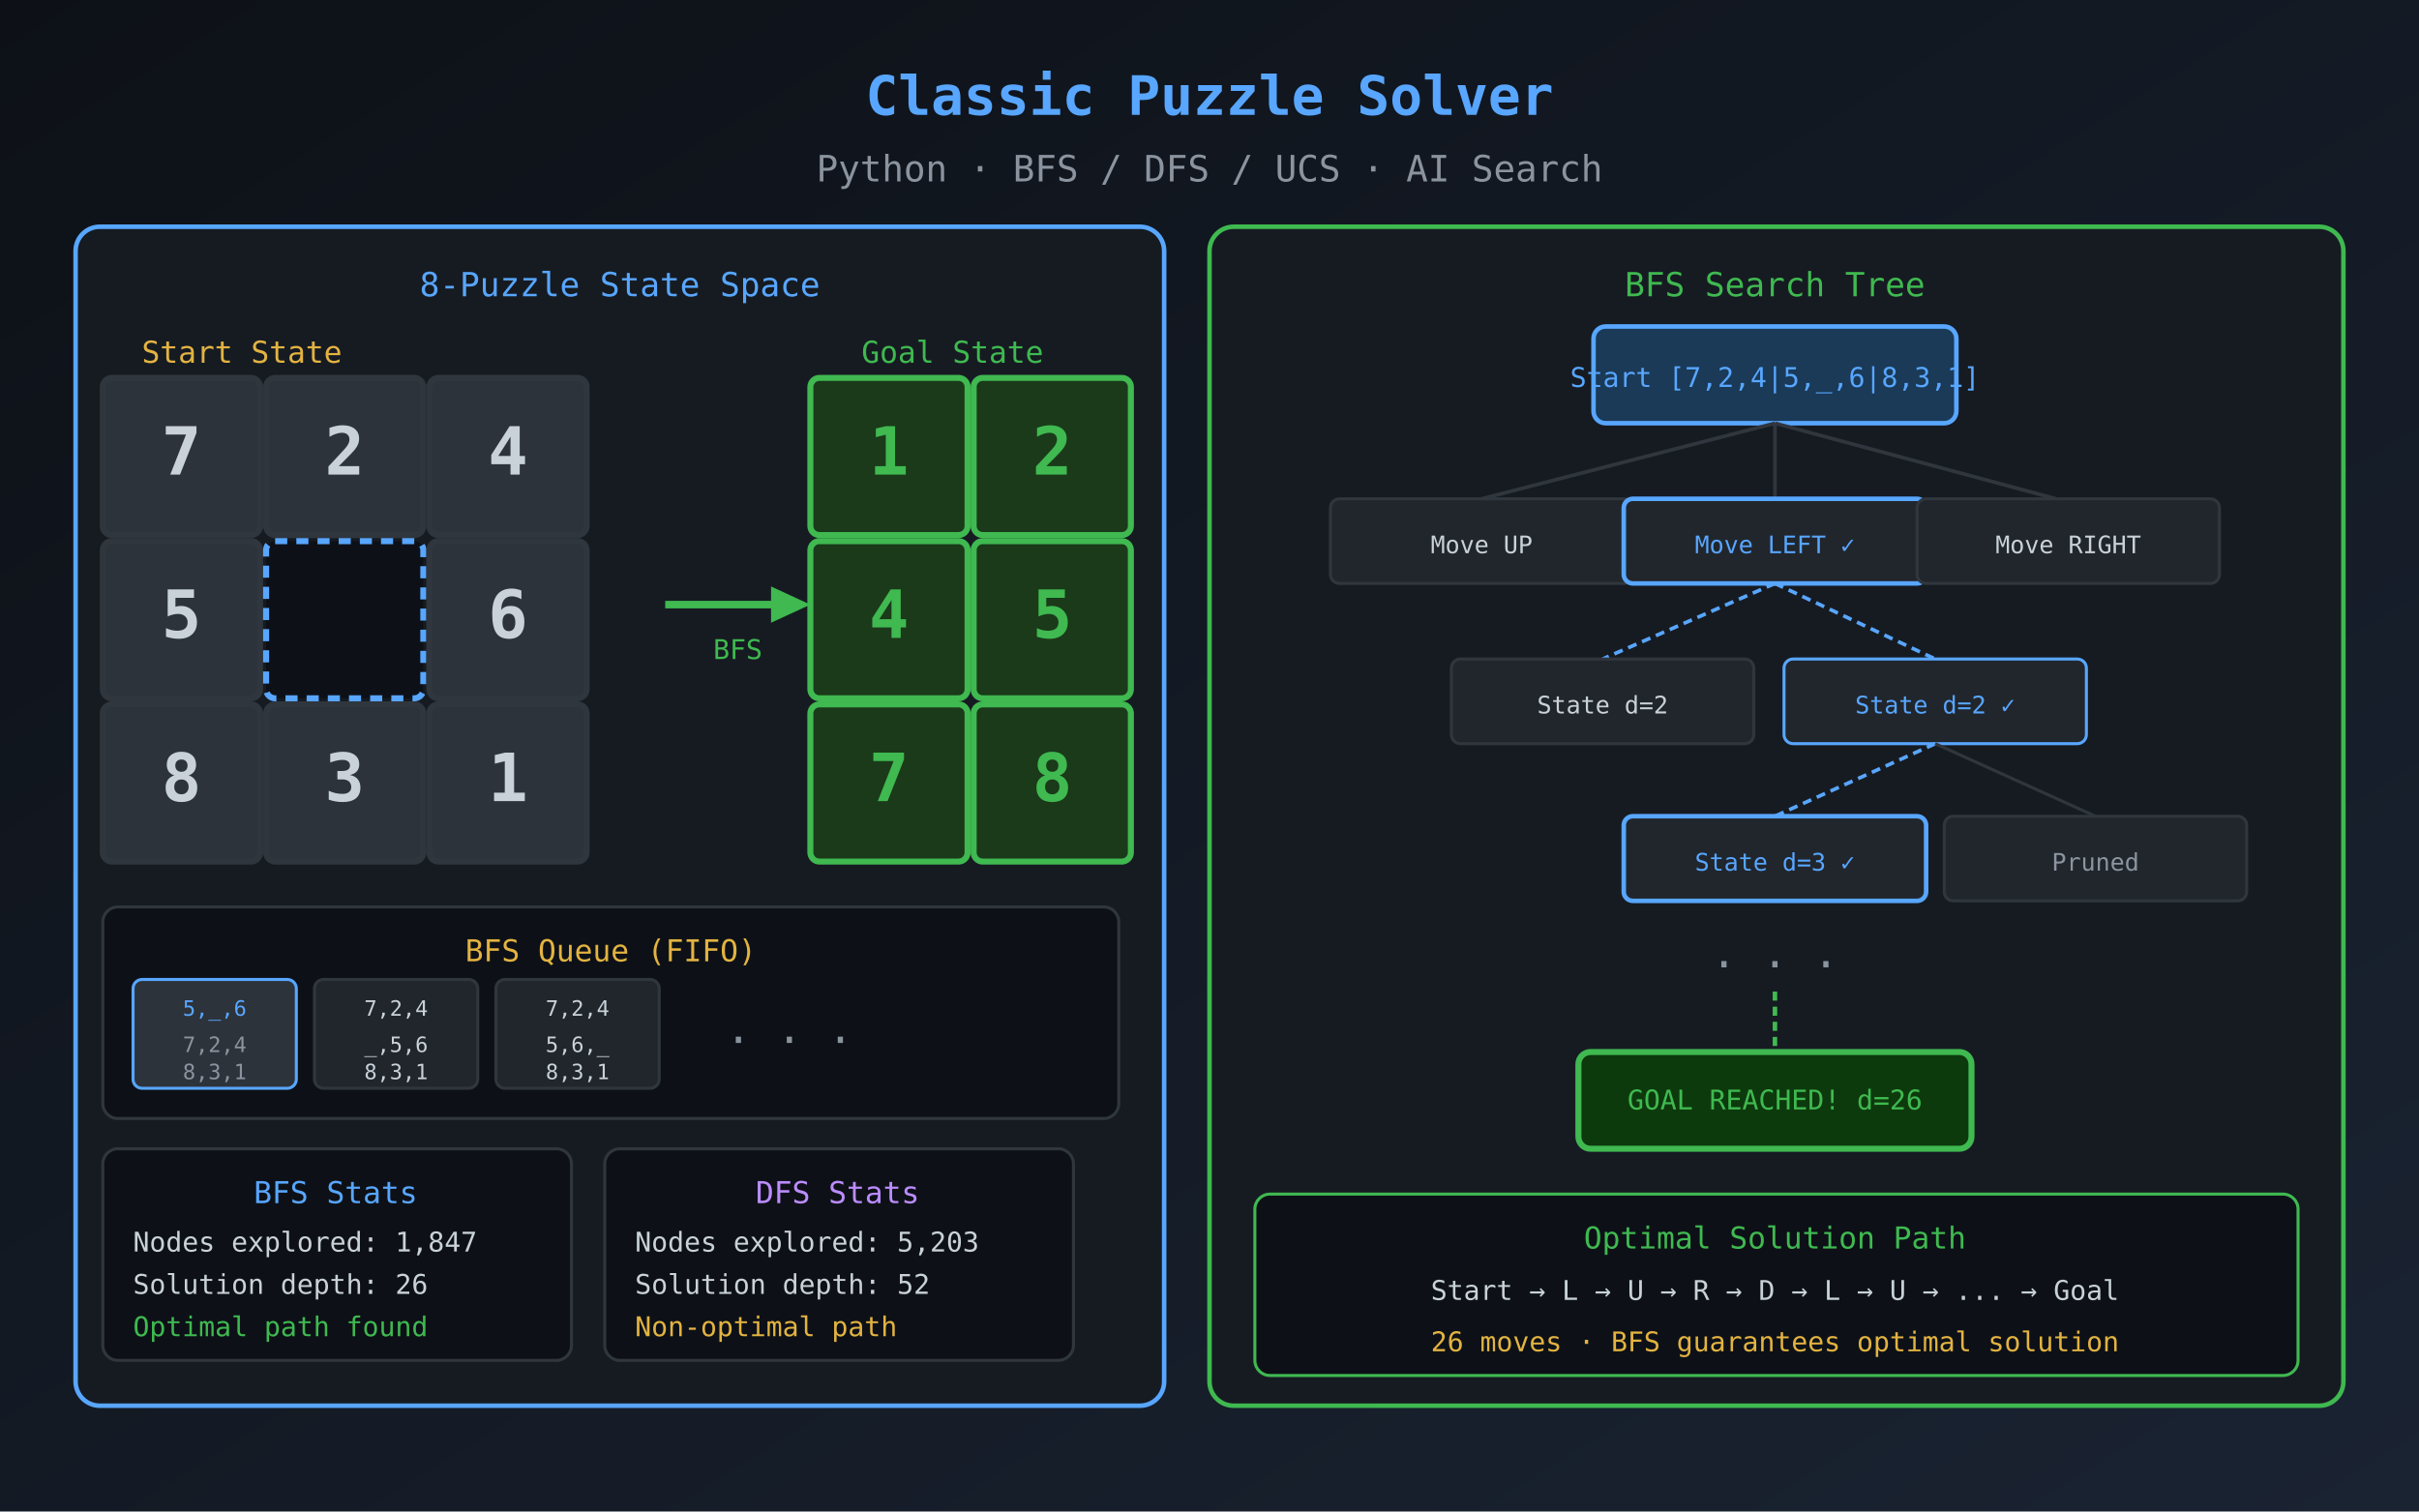
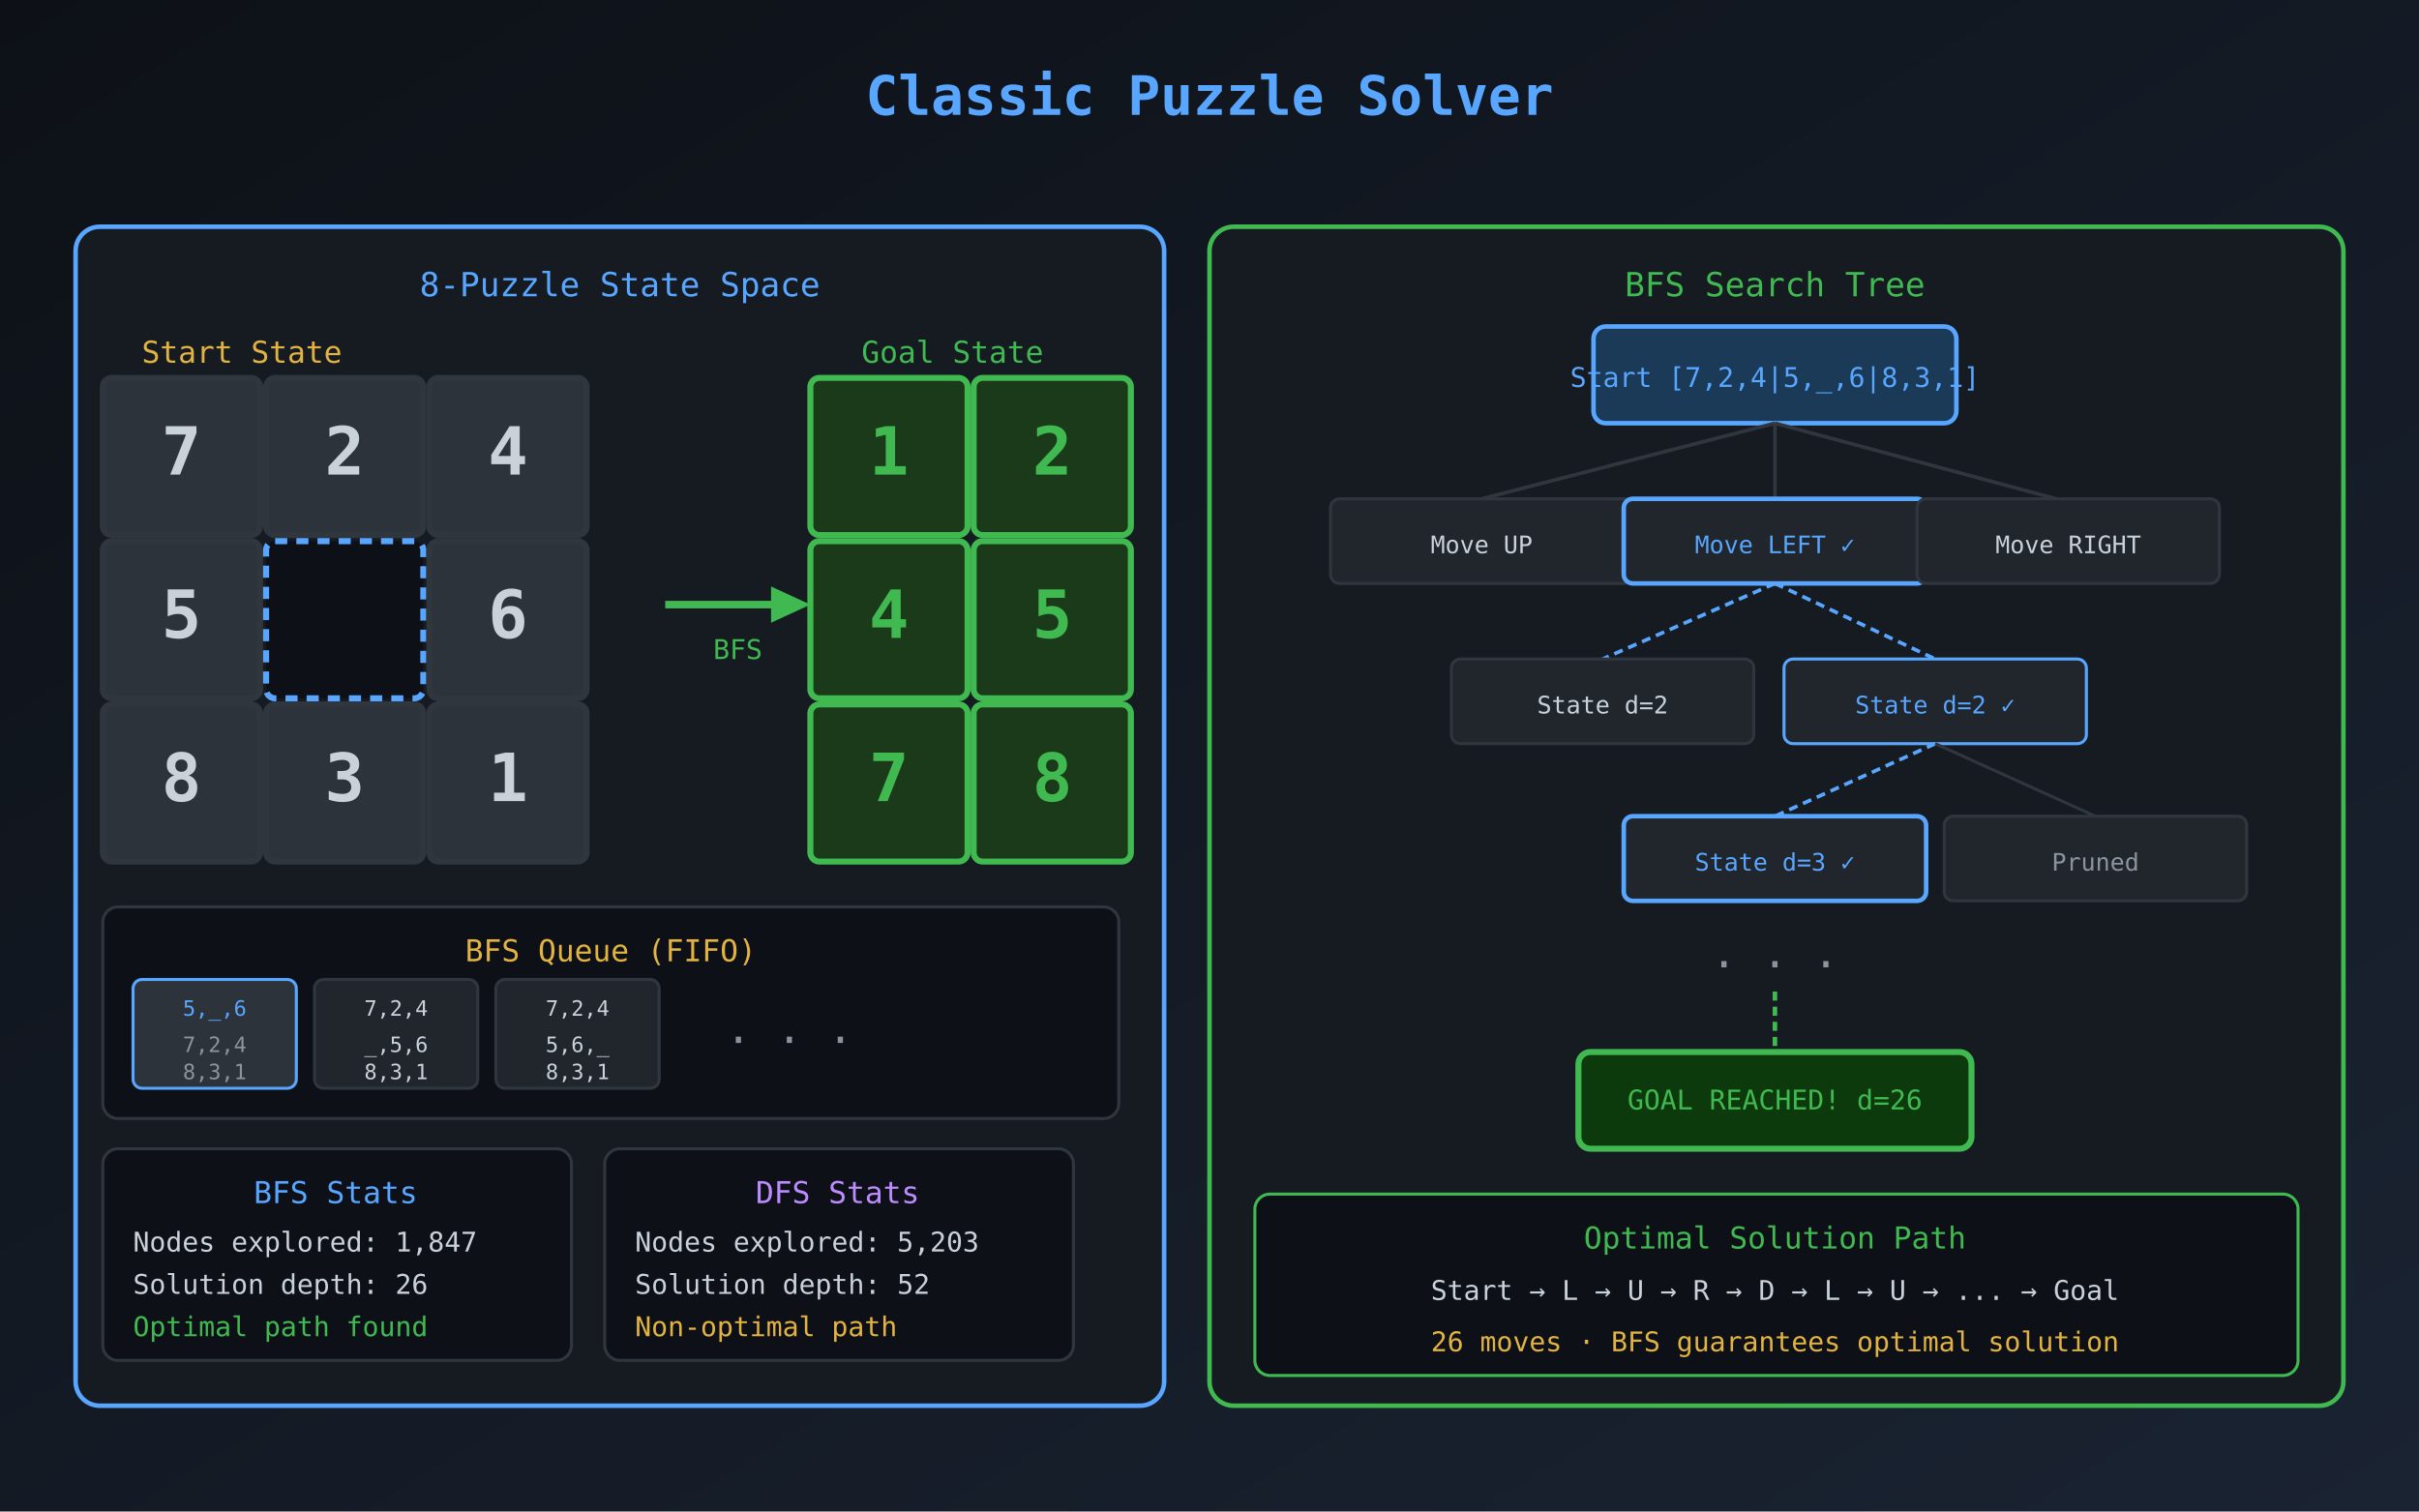
<svg xmlns="http://www.w3.org/2000/svg" viewBox="0 0 800 500" width="800" height="500">
  <defs>
    <linearGradient id="bg26" x1="0%" y1="0%" x2="100%" y2="100%">
      <stop offset="0%" style="stop-color:#0d1117" />
      <stop offset="100%" style="stop-color:#1a2332" />
    </linearGradient>
  </defs>
  <rect width="800" height="500" fill="url(#bg26)" />
  <text x="400" y="38" text-anchor="middle" font-family="monospace" font-size="18" font-weight="bold" fill="#58a6ff">Classic Puzzle Solver</text>
-   <text x="400" y="60" text-anchor="middle" font-family="monospace" font-size="12" fill="#8b949e">Python · BFS / DFS / UCS · AI Search</text>
  <rect x="25" y="75" width="360" height="390" rx="8" fill="#161b22" stroke="#58a6ff" stroke-width="1.5" />
  <text x="205" y="98" text-anchor="middle" font-family="monospace" font-size="11" fill="#58a6ff">8-Puzzle State Space</text>
  <text x="80" y="120" text-anchor="middle" font-family="monospace" font-size="10" fill="#e3b341">Start State</text>
  <rect x="34" y="125" width="52" height="52" rx="3" fill="#2d333b" stroke="#30363d" stroke-width="2" />
  <text x="60" y="157" text-anchor="middle" font-family="monospace" font-size="22" font-weight="bold" fill="#c9d1d9">7</text>
  <rect x="88" y="125" width="52" height="52" rx="3" fill="#2d333b" stroke="#30363d" stroke-width="2" />
  <text x="114" y="157" text-anchor="middle" font-family="monospace" font-size="22" font-weight="bold" fill="#c9d1d9">2</text>
  <rect x="142" y="125" width="52" height="52" rx="3" fill="#2d333b" stroke="#30363d" stroke-width="2" />
  <text x="168" y="157" text-anchor="middle" font-family="monospace" font-size="22" font-weight="bold" fill="#c9d1d9">4</text>
  <rect x="34" y="179" width="52" height="52" rx="3" fill="#2d333b" stroke="#30363d" stroke-width="2" />
  <text x="60" y="211" text-anchor="middle" font-family="monospace" font-size="22" font-weight="bold" fill="#c9d1d9">5</text>
  <rect x="88" y="179" width="52" height="52" rx="3" fill="#0d1117" stroke="#58a6ff" stroke-width="2" stroke-dasharray="4,3" />
  <rect x="142" y="179" width="52" height="52" rx="3" fill="#2d333b" stroke="#30363d" stroke-width="2" />
  <text x="168" y="211" text-anchor="middle" font-family="monospace" font-size="22" font-weight="bold" fill="#c9d1d9">6</text>
  <rect x="34" y="233" width="52" height="52" rx="3" fill="#2d333b" stroke="#30363d" stroke-width="2" />
  <text x="60" y="265" text-anchor="middle" font-family="monospace" font-size="22" font-weight="bold" fill="#c9d1d9">8</text>
  <rect x="88" y="233" width="52" height="52" rx="3" fill="#2d333b" stroke="#30363d" stroke-width="2" />
  <text x="114" y="265" text-anchor="middle" font-family="monospace" font-size="22" font-weight="bold" fill="#c9d1d9">3</text>
  <rect x="142" y="233" width="52" height="52" rx="3" fill="#2d333b" stroke="#30363d" stroke-width="2" />
  <text x="168" y="265" text-anchor="middle" font-family="monospace" font-size="22" font-weight="bold" fill="#c9d1d9">1</text>
  <line x1="220" y1="200" x2="260" y2="200" stroke="#3fb950" stroke-width="2.5" />
  <polygon points="255,194 268,200 255,206" fill="#3fb950" />
  <text x="244" y="218" text-anchor="middle" font-family="monospace" font-size="9" fill="#3fb950">BFS</text>
  <text x="315" y="120" text-anchor="middle" font-family="monospace" font-size="10" fill="#3fb950">Goal State</text>
  <rect x="268" y="125" width="52" height="52" rx="3" fill="#1a3a1a" stroke="#3fb950" stroke-width="2" />
  <text x="294" y="157" text-anchor="middle" font-family="monospace" font-size="22" font-weight="bold" fill="#3fb950">1</text>
  <rect x="322" y="125" width="52" height="52" rx="3" fill="#1a3a1a" stroke="#3fb950" stroke-width="2" />
  <text x="348" y="157" text-anchor="middle" font-family="monospace" font-size="22" font-weight="bold" fill="#3fb950">2</text>
  <rect x="268" y="179" width="52" height="52" rx="3" fill="#1a3a1a" stroke="#3fb950" stroke-width="2" />
  <text x="294" y="211" text-anchor="middle" font-family="monospace" font-size="22" font-weight="bold" fill="#3fb950">4</text>
  <rect x="322" y="179" width="52" height="52" rx="3" fill="#1a3a1a" stroke="#3fb950" stroke-width="2" />
  <text x="348" y="211" text-anchor="middle" font-family="monospace" font-size="22" font-weight="bold" fill="#3fb950">5</text>
  <rect x="268" y="233" width="52" height="52" rx="3" fill="#1a3a1a" stroke="#3fb950" stroke-width="2" />
  <text x="294" y="265" text-anchor="middle" font-family="monospace" font-size="22" font-weight="bold" fill="#3fb950">7</text>
  <rect x="322" y="233" width="52" height="52" rx="3" fill="#1a3a1a" stroke="#3fb950" stroke-width="2" />
  <text x="348" y="265" text-anchor="middle" font-family="monospace" font-size="22" font-weight="bold" fill="#3fb950">8</text>
  <rect x="376" y="125" width="0" height="0" />
  <rect x="34" y="300" width="336" height="70" rx="5" fill="#0d1117" stroke="#30363d" stroke-width="1" />
  <text x="202" y="318" text-anchor="middle" font-family="monospace" font-size="10" fill="#e3b341">BFS Queue (FIFO)</text>
  <rect x="44" y="324" width="54" height="36" rx="3" fill="#2d333b" stroke="#58a6ff" stroke-width="1" />
  <text x="71" y="336" text-anchor="middle" font-family="monospace" font-size="7" fill="#58a6ff">5,_,6</text>
  <text x="71" y="348" text-anchor="middle" font-family="monospace" font-size="7" fill="#8b949e">7,2,4</text>
  <text x="71" y="357" text-anchor="middle" font-family="monospace" font-size="7" fill="#8b949e">8,3,1</text>
  <rect x="104" y="324" width="54" height="36" rx="3" fill="#21262d" stroke="#30363d" stroke-width="1" />
  <text x="131" y="336" text-anchor="middle" font-family="monospace" font-size="7" fill="#c9d1d9">7,2,4</text>
  <text x="131" y="348" text-anchor="middle" font-family="monospace" font-size="7" fill="#c9d1d9">_,5,6</text>
  <text x="131" y="357" text-anchor="middle" font-family="monospace" font-size="7" fill="#c9d1d9">8,3,1</text>
  <rect x="164" y="324" width="54" height="36" rx="3" fill="#21262d" stroke="#30363d" stroke-width="1" />
  <text x="191" y="336" text-anchor="middle" font-family="monospace" font-size="7" fill="#c9d1d9">7,2,4</text>
  <text x="191" y="348" text-anchor="middle" font-family="monospace" font-size="7" fill="#c9d1d9">5,6,_</text>
  <text x="191" y="357" text-anchor="middle" font-family="monospace" font-size="7" fill="#c9d1d9">8,3,1</text>
  <text x="240" y="345" font-family="monospace" font-size="14" fill="#8b949e">. . .</text>
  <rect x="34" y="380" width="155" height="70" rx="5" fill="#0d1117" stroke="#30363d" stroke-width="1" />
  <text x="111" y="398" text-anchor="middle" font-family="monospace" font-size="10" fill="#58a6ff">BFS Stats</text>
  <text x="44" y="414" font-family="monospace" font-size="9" fill="#c9d1d9">Nodes explored: 1,847</text>
  <text x="44" y="428" font-family="monospace" font-size="9" fill="#c9d1d9">Solution depth: 26</text>
  <text x="44" y="442" font-family="monospace" font-size="9" fill="#3fb950">Optimal path found</text>
  <rect x="200" y="380" width="155" height="70" rx="5" fill="#0d1117" stroke="#30363d" stroke-width="1" />
  <text x="277" y="398" text-anchor="middle" font-family="monospace" font-size="10" fill="#bc8cff">DFS Stats</text>
  <text x="210" y="414" font-family="monospace" font-size="9" fill="#c9d1d9">Nodes explored: 5,203</text>
  <text x="210" y="428" font-family="monospace" font-size="9" fill="#c9d1d9">Solution depth: 52</text>
  <text x="210" y="442" font-family="monospace" font-size="9" fill="#e3b341">Non-optimal path</text>
  <rect x="400" y="75" width="375" height="390" rx="8" fill="#161b22" stroke="#3fb950" stroke-width="1.5" />
  <text x="587" y="98" text-anchor="middle" font-family="monospace" font-size="11" fill="#3fb950">BFS Search Tree</text>
  <rect x="527" y="108" width="120" height="32" rx="4" fill="#1a3a58" stroke="#58a6ff" stroke-width="1.5" />
  <text x="587" y="128" text-anchor="middle" font-family="monospace" font-size="9" fill="#58a6ff">Start [7,2,4|5,_,6|8,3,1]</text>
  <line x1="587" y1="140" x2="490" y2="165" stroke="#30363d" stroke-width="1.2" />
  <line x1="587" y1="140" x2="587" y2="165" stroke="#30363d" stroke-width="1.2" />
  <line x1="587" y1="140" x2="680" y2="165" stroke="#30363d" stroke-width="1.2" />
  <rect x="440" y="165" width="100" height="28" rx="3" fill="#21262d" stroke="#30363d" stroke-width="1" />
  <text x="490" y="183" text-anchor="middle" font-family="monospace" font-size="8" fill="#c9d1d9">Move UP</text>
  <rect x="537" y="165" width="100" height="28" rx="3" fill="#21262d" stroke="#58a6ff" stroke-width="1.5" />
  <text x="587" y="183" text-anchor="middle" font-family="monospace" font-size="8" fill="#58a6ff">Move LEFT ✓</text>
  <rect x="634" y="165" width="100" height="28" rx="3" fill="#21262d" stroke="#30363d" stroke-width="1" />
  <text x="684" y="183" text-anchor="middle" font-family="monospace" font-size="8" fill="#c9d1d9">Move RIGHT</text>
  <line x1="587" y1="193" x2="530" y2="218" stroke="#58a6ff" stroke-width="1.2" stroke-dasharray="3,2" />
  <line x1="587" y1="193" x2="640" y2="218" stroke="#58a6ff" stroke-width="1.2" stroke-dasharray="3,2" />
  <rect x="480" y="218" width="100" height="28" rx="3" fill="#21262d" stroke="#30363d" stroke-width="1" />
  <text x="530" y="236" text-anchor="middle" font-family="monospace" font-size="8" fill="#c9d1d9">State d=2</text>
  <rect x="590" y="218" width="100" height="28" rx="3" fill="#21262d" stroke="#58a6ff" stroke-width="1" />
  <text x="640" y="236" text-anchor="middle" font-family="monospace" font-size="8" fill="#58a6ff">State d=2 ✓</text>
  <line x1="640" y1="246" x2="587" y2="270" stroke="#58a6ff" stroke-width="1.2" stroke-dasharray="3,2" />
  <line x1="640" y1="246" x2="693" y2="270" stroke="#30363d" stroke-width="1" />
  <rect x="537" y="270" width="100" height="28" rx="3" fill="#21262d" stroke="#58a6ff" stroke-width="1.5" />
  <text x="587" y="288" text-anchor="middle" font-family="monospace" font-size="8" fill="#58a6ff">State d=3 ✓</text>
  <rect x="643" y="270" width="100" height="28" rx="3" fill="#21262d" stroke="#30363d" stroke-width="1" />
  <text x="693" y="288" text-anchor="middle" font-family="monospace" font-size="8" fill="#8b949e">Pruned</text>
  <text x="587" y="320" text-anchor="middle" font-family="monospace" font-size="14" fill="#8b949e">. . .</text>
  <line x1="587" y1="328" x2="587" y2="348" stroke="#3fb950" stroke-width="1.5" stroke-dasharray="3,2" />
  <rect x="522" y="348" width="130" height="32" rx="4" fill="#0d3a0d" stroke="#3fb950" stroke-width="2" />
  <text x="587" y="367" text-anchor="middle" font-family="monospace" font-size="9" fill="#3fb950">GOAL REACHED! d=26</text>
  <rect x="415" y="395" width="345" height="60" rx="5" fill="#0d1117" stroke="#3fb950" stroke-width="1" />
  <text x="587" y="413" text-anchor="middle" font-family="monospace" font-size="10" fill="#3fb950">Optimal Solution Path</text>
  <text x="587" y="430" text-anchor="middle" font-family="monospace" font-size="9" fill="#c9d1d9">Start → L → U → R → D → L → U → ... → Goal</text>
  <text x="587" y="447" text-anchor="middle" font-family="monospace" font-size="9" fill="#e3b341">26 moves · BFS guarantees optimal solution</text>
</svg>
